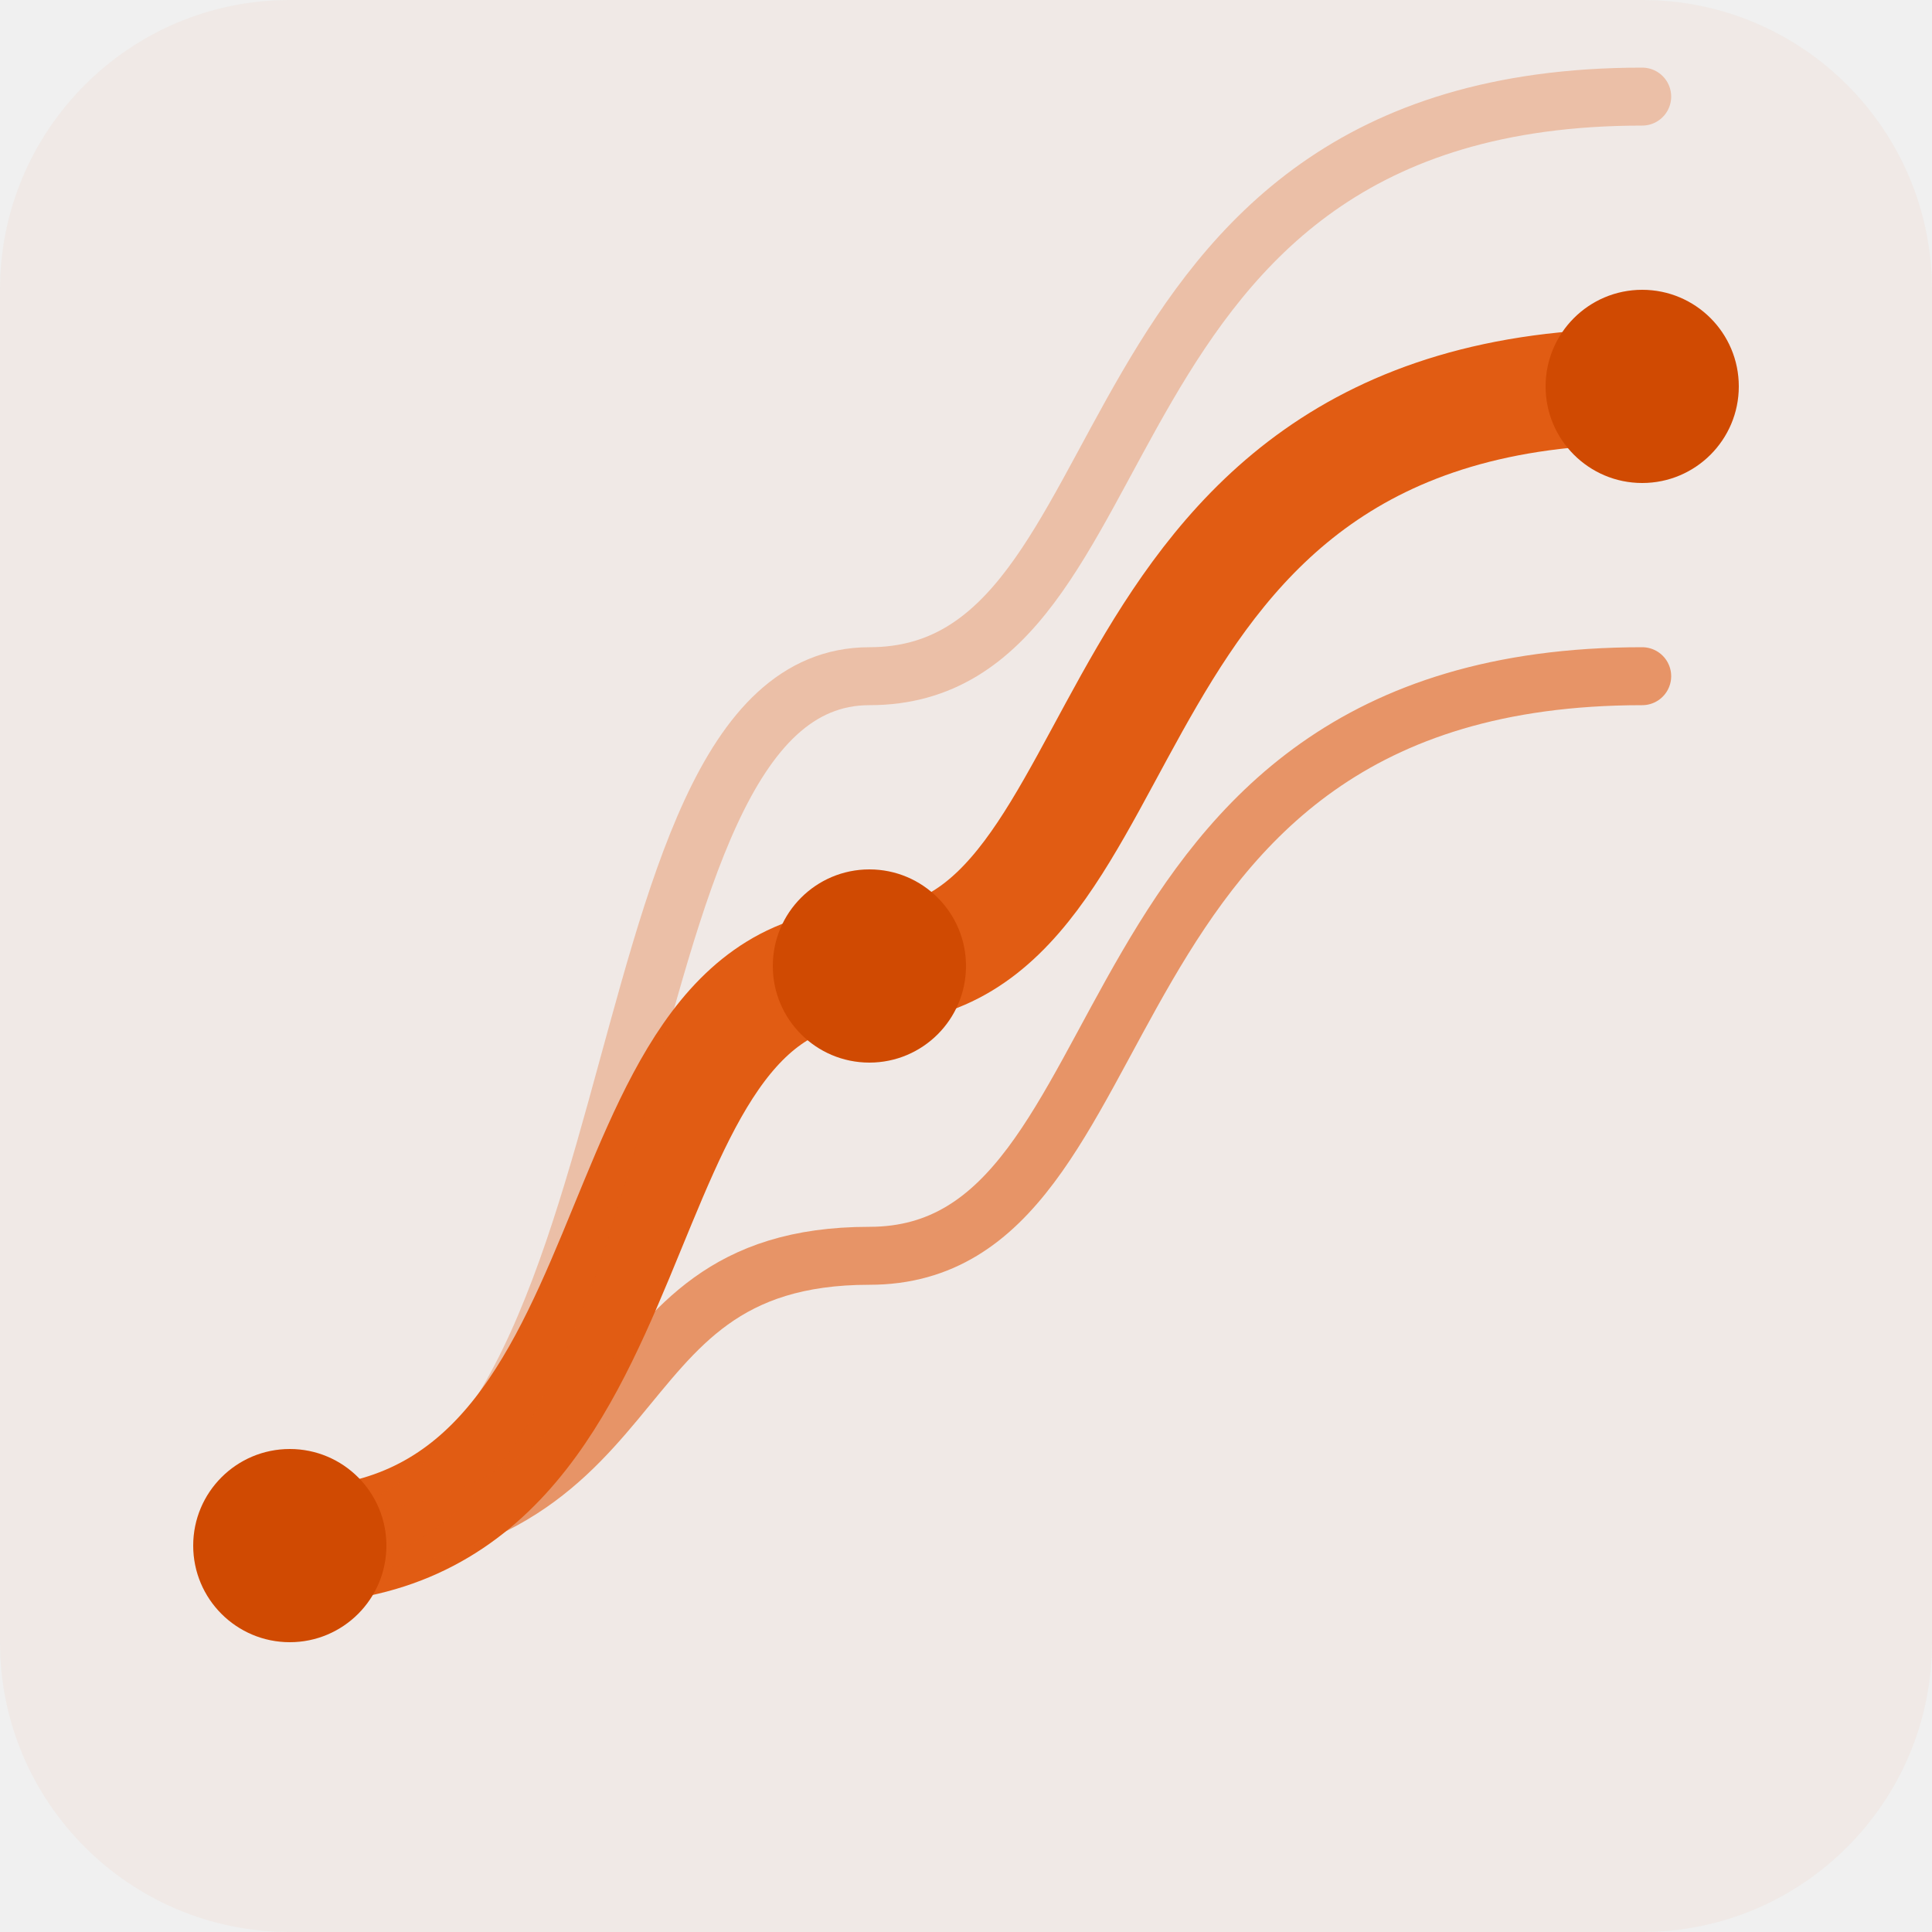
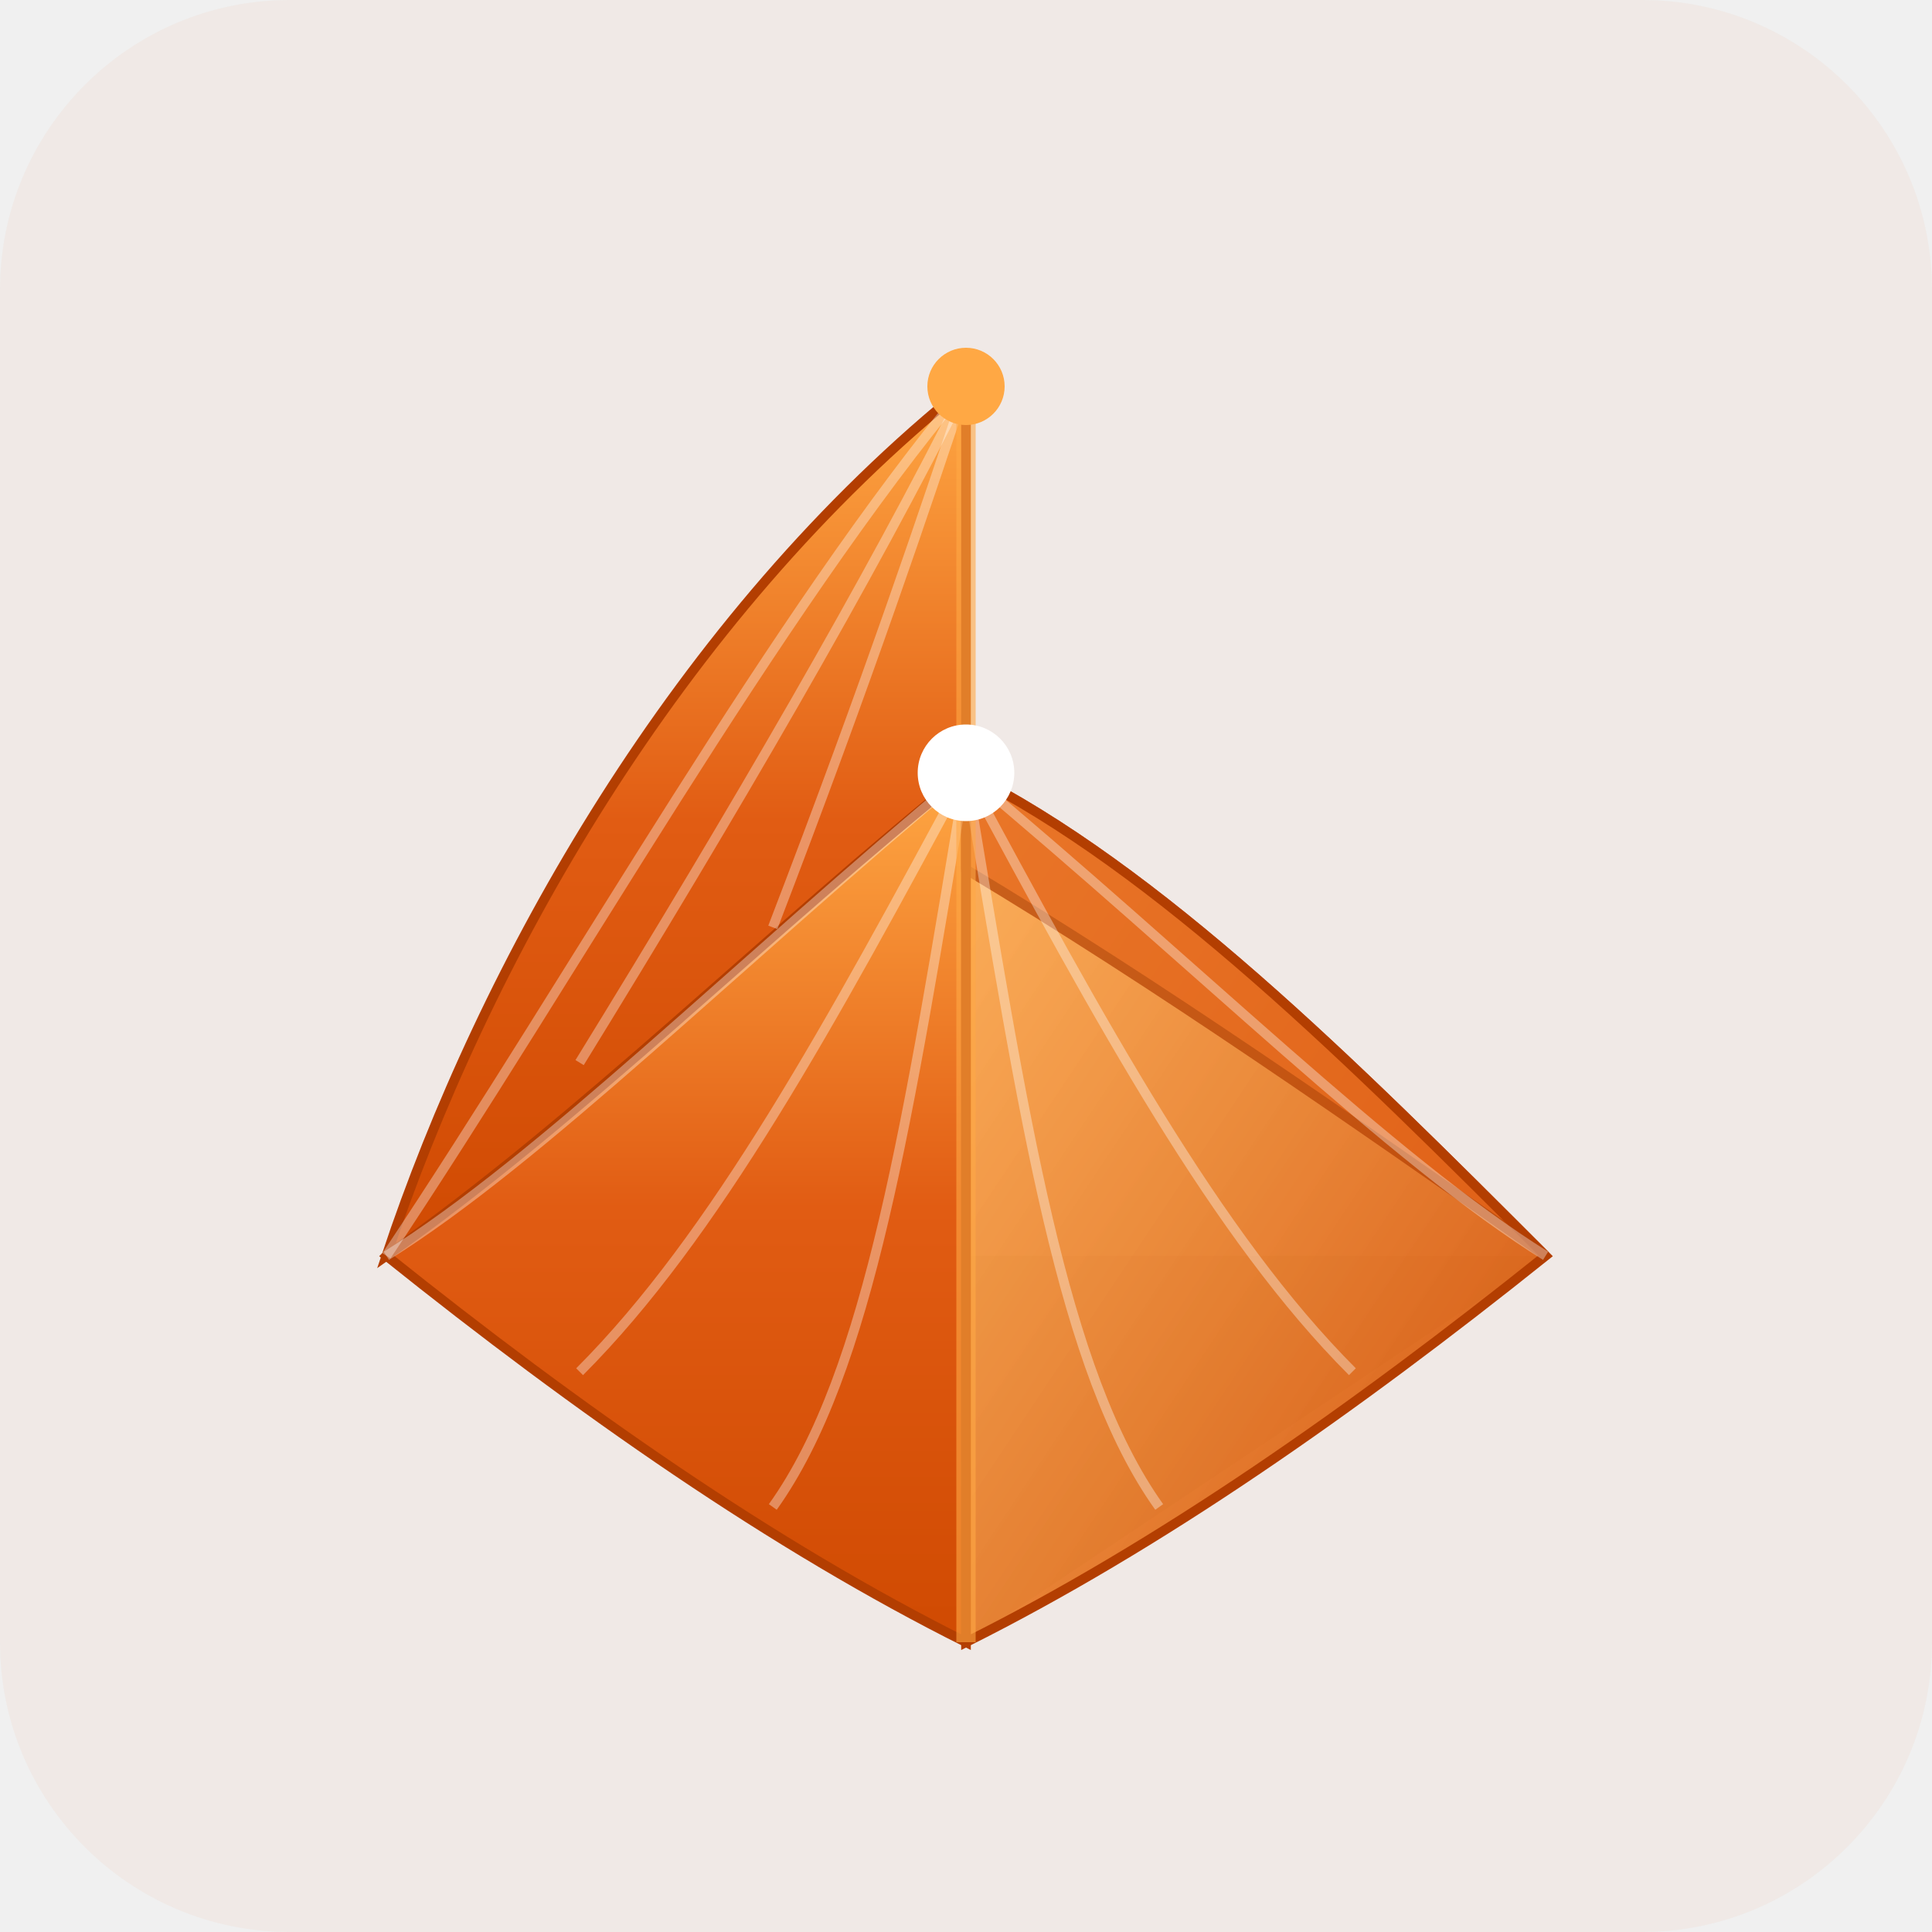
<svg xmlns="http://www.w3.org/2000/svg" viewBox="0 0 100 100" width="100%" height="100%">
  <rect width="100%" height="100%" rx="15" fill="#E15C13" opacity="0.05" />
-   <path d="M 15,80 C 35,80 30,50 45,50 C 60,50 55,20 85,20" stroke="#E15C13" stroke-width="6" fill="none" stroke-linecap="round" />
-   <path d="M 15,80 C 35,80 30,65 45,65 C 60,65 55,35 85,35" stroke="#E15C13" stroke-width="3" fill="none" stroke-linecap="round" opacity="0.6" />
-   <path d="M 15,80 C 35,80 30,35 45,35 C 60,35 55,5 85,5" stroke="#E15C13" stroke-width="3" fill="none" stroke-linecap="round" opacity="0.3" />
-   <circle cx="15" cy="80" r="5" fill="#D04A02" />
-   <circle cx="45" cy="50" r="5" fill="#D04A02" />
-   <circle cx="85" cy="20" r="5" fill="#D04A02" />
+   <defs>
+     <linearGradient id="peakGrad" x1="50%" y1="100%" x2="50%" y2="0%">
+       <stop offset="0%" stop-color="#D04A02" />
+       <stop offset="50%" stop-color="#E15C13" />
+       <stop offset="100%" stop-color="#FFA844" />
+     </linearGradient>
+     <linearGradient id="shadeGrad" x1="0%" y1="0%" x2="100%" y2="100%">
+       <stop offset="0%" stop-color="#FFA844" stop-opacity="0.85" />
+       <stop offset="100%" stop-color="#D04A02" stop-opacity="0.95" />
+     </linearGradient>
+   </defs>
+   <path d="M 20,65 L 50,85 L 80,65 L 50,65 L 50,45 Z" fill="#000000" opacity="0.1" />
+   <path d="M 20,65 C 30,55 40,45 50,40 C 50,48 50,56 50,85 C 40,80 30,73 20,65 Z" fill="url(#peakGrad)" stroke="#B33E01" stroke-width="0.5" />
+   <path d="M 50,85 C 60,80 70,73 80,65 C 70,55 60,45 50,40 C 50,56 50,72 50,85 Z" fill="url(#shadeGrad)" stroke="#B33E01" stroke-width="0.5" />
+   <path d="M 80,65 C 70,58 60,51 50,45 C 50,40 50,40 50,40 C 60,45 70,55 80,65 Z" fill="#E15C13" opacity="0.7" stroke="#B33E01" stroke-width="0.5" />
+   <path d="M 50,45 C 50,32 50,20 50,20 C 35,32 25,50 20,65 C 30,58 40,48 50,40 Z" fill="url(#peakGrad)" stroke="#B33E01" stroke-width="0.5" />
+   <path d="M 20,65 C 28,60 38,50 50,40" stroke="#FFFFFF" stroke-width="0.5" fill="none" opacity="0.35" />
+   <path d="M 30,71 C 37,64 43,53 50,40" stroke="#FFFFFF" stroke-width="0.5" fill="none" opacity="0.35" />
+   <path d="M 40,78 C 45,71 47,58 50,40" stroke="#FFFFFF" stroke-width="0.5" fill="none" opacity="0.35" />
+   <path d="M 80,65 C 72,60 62,50 50,40" stroke="#FFFFFF" stroke-width="0.5" fill="none" opacity="0.35" />
+   <path d="M 70,71 C 63,64 57,53 50,40" stroke="#FFFFFF" stroke-width="0.5" fill="none" opacity="0.35" />
+   <path d="M 60,78 C 55,71 53,58 50,40" stroke="#FFFFFF" stroke-width="0.5" fill="none" opacity="0.35" />
+   <path d="M 20,65 C 30,50 40,32 50,20" stroke="#FFFFFF" stroke-width="0.5" fill="none" opacity="0.35" />
+   <path d="M 30,55 C 38,42 45,30 50,20" stroke="#FFFFFF" stroke-width="0.5" fill="none" opacity="0.35" />
+   <path d="M 40,48 C 45,35 48,26 50,20" stroke="#FFFFFF" stroke-width="0.5" fill="none" opacity="0.35" />
+   <path d="M 50,85 C 50,70 50,55 50,40" stroke="#FFA844" stroke-width="1" fill="none" opacity="0.6" />
+   <path d="M 50,40 C 50,33 50,26 50,20" stroke="#FFA844" stroke-width="1" fill="none" opacity="0.6" />
+   <circle cx="50" cy="40" r="2.5" fill="#FFFFFF" />
+   <circle cx="50" cy="20" r="2" fill="#FFA844" />
</svg>
